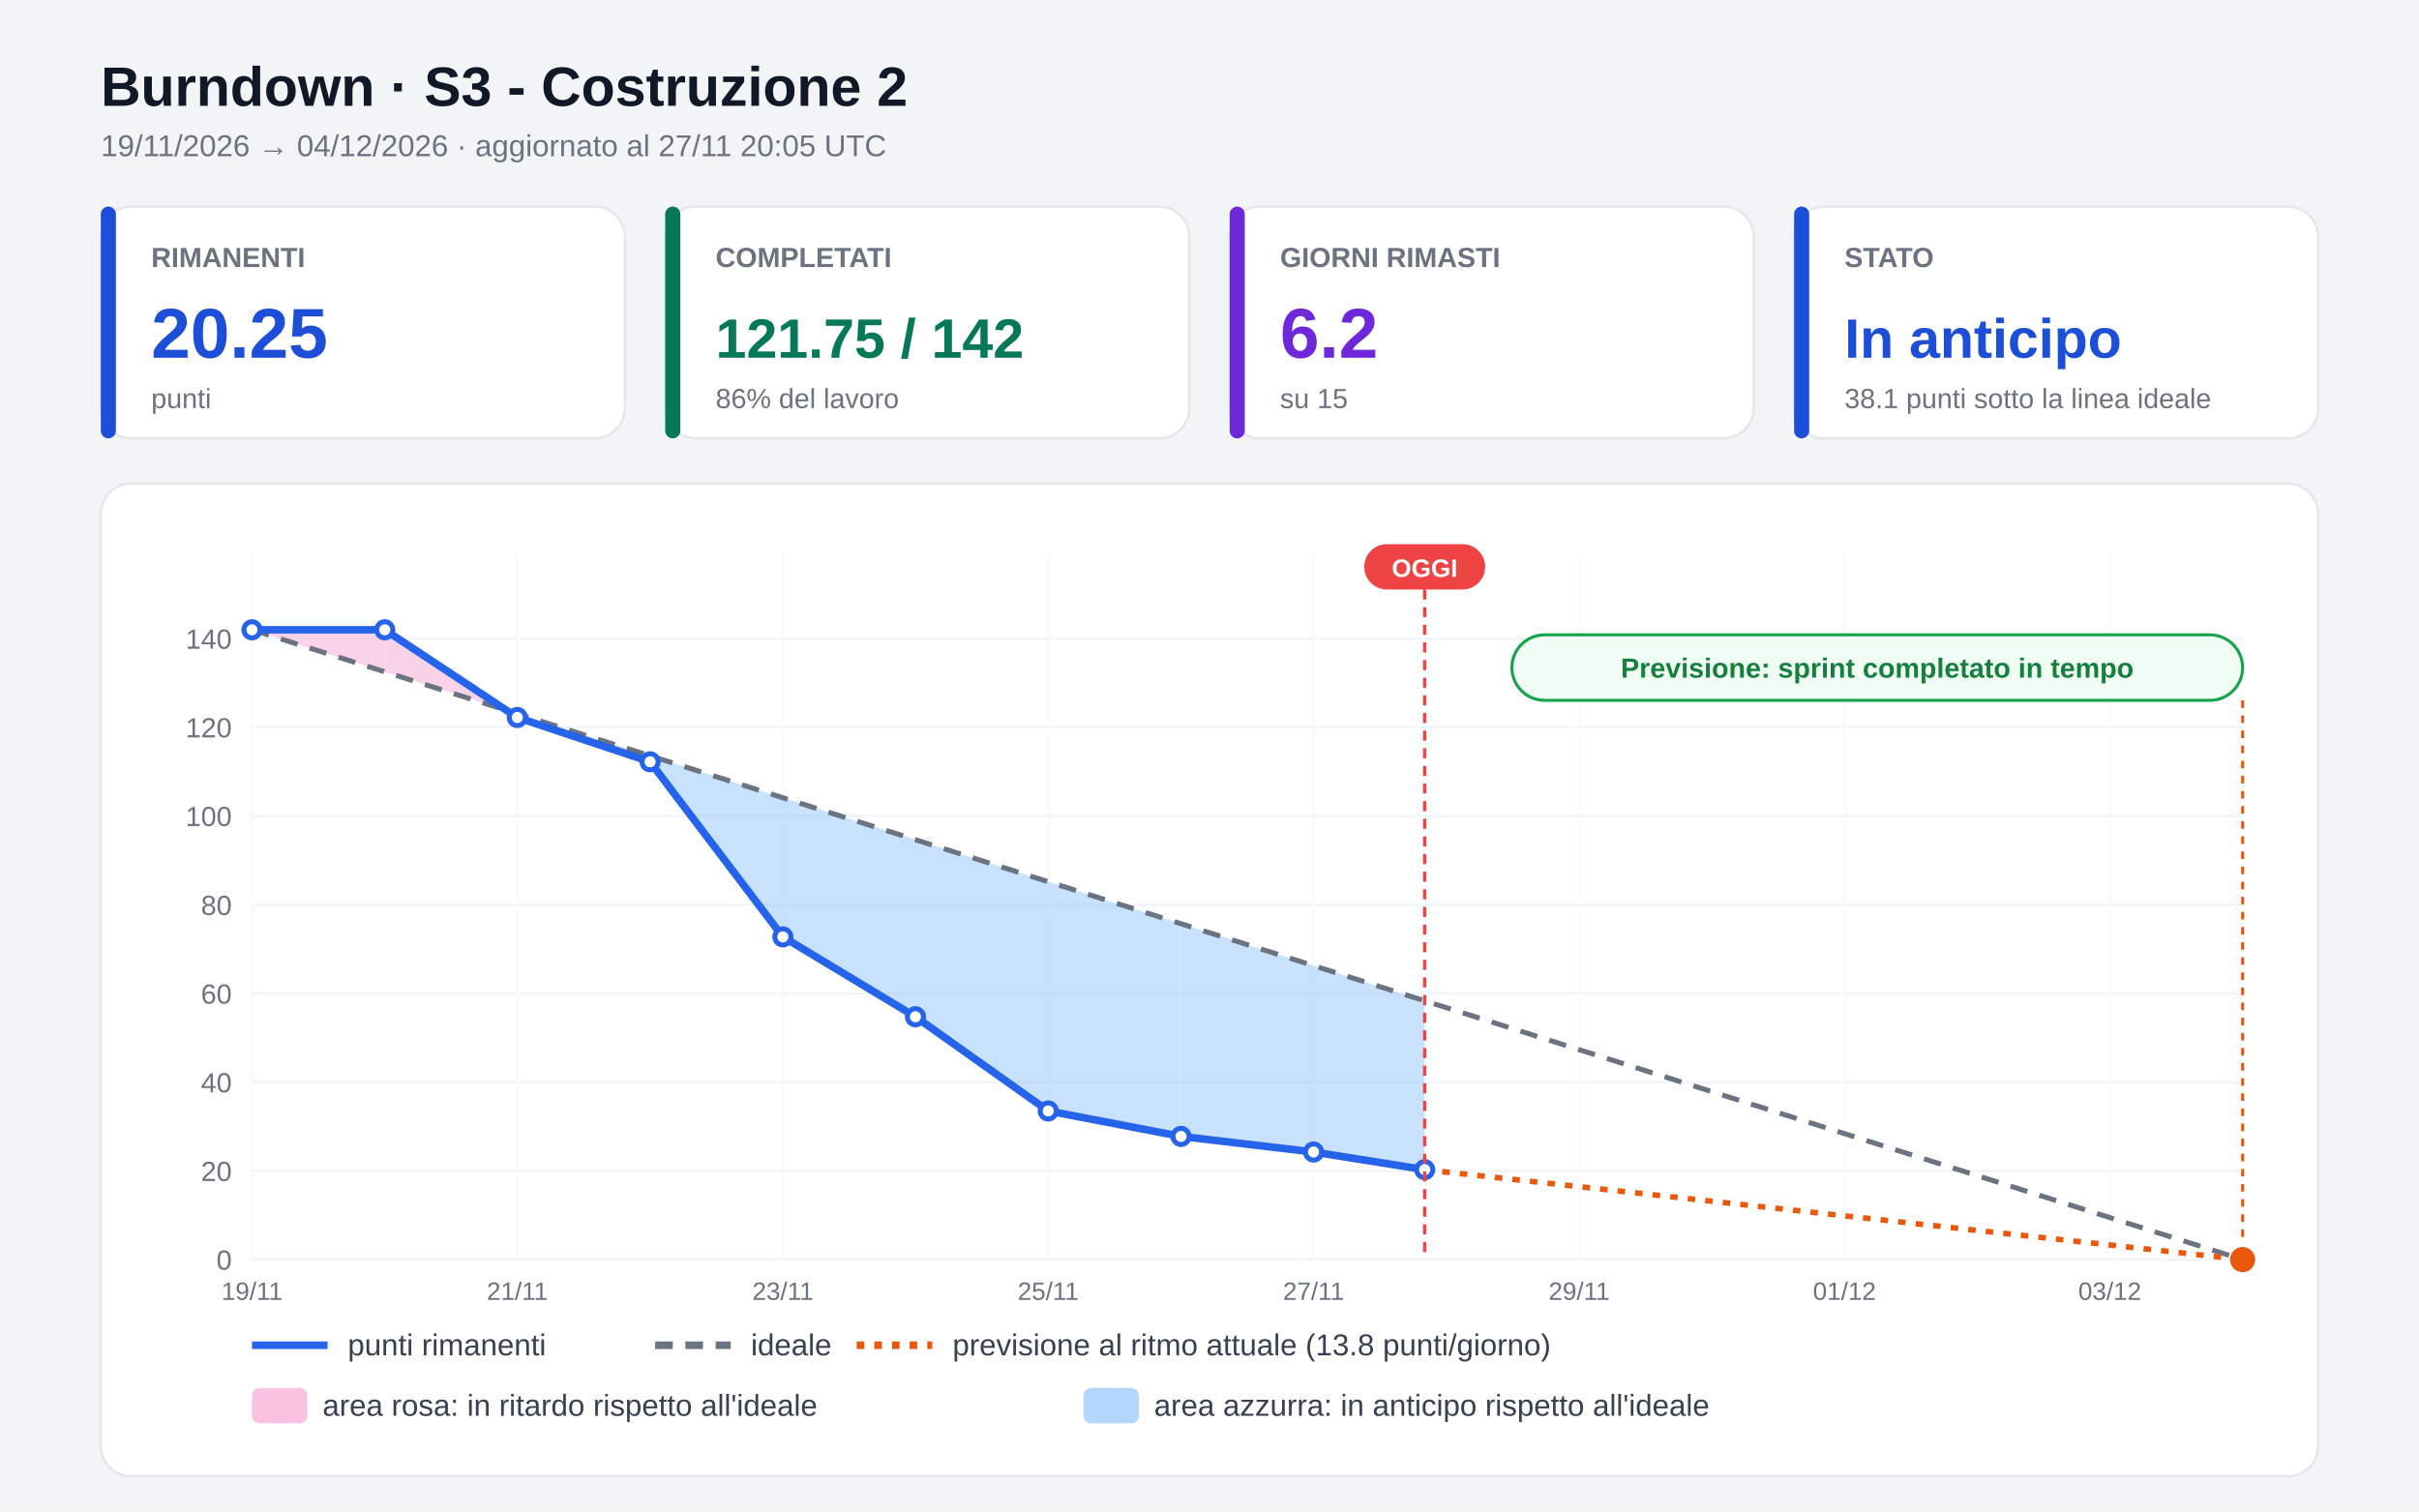
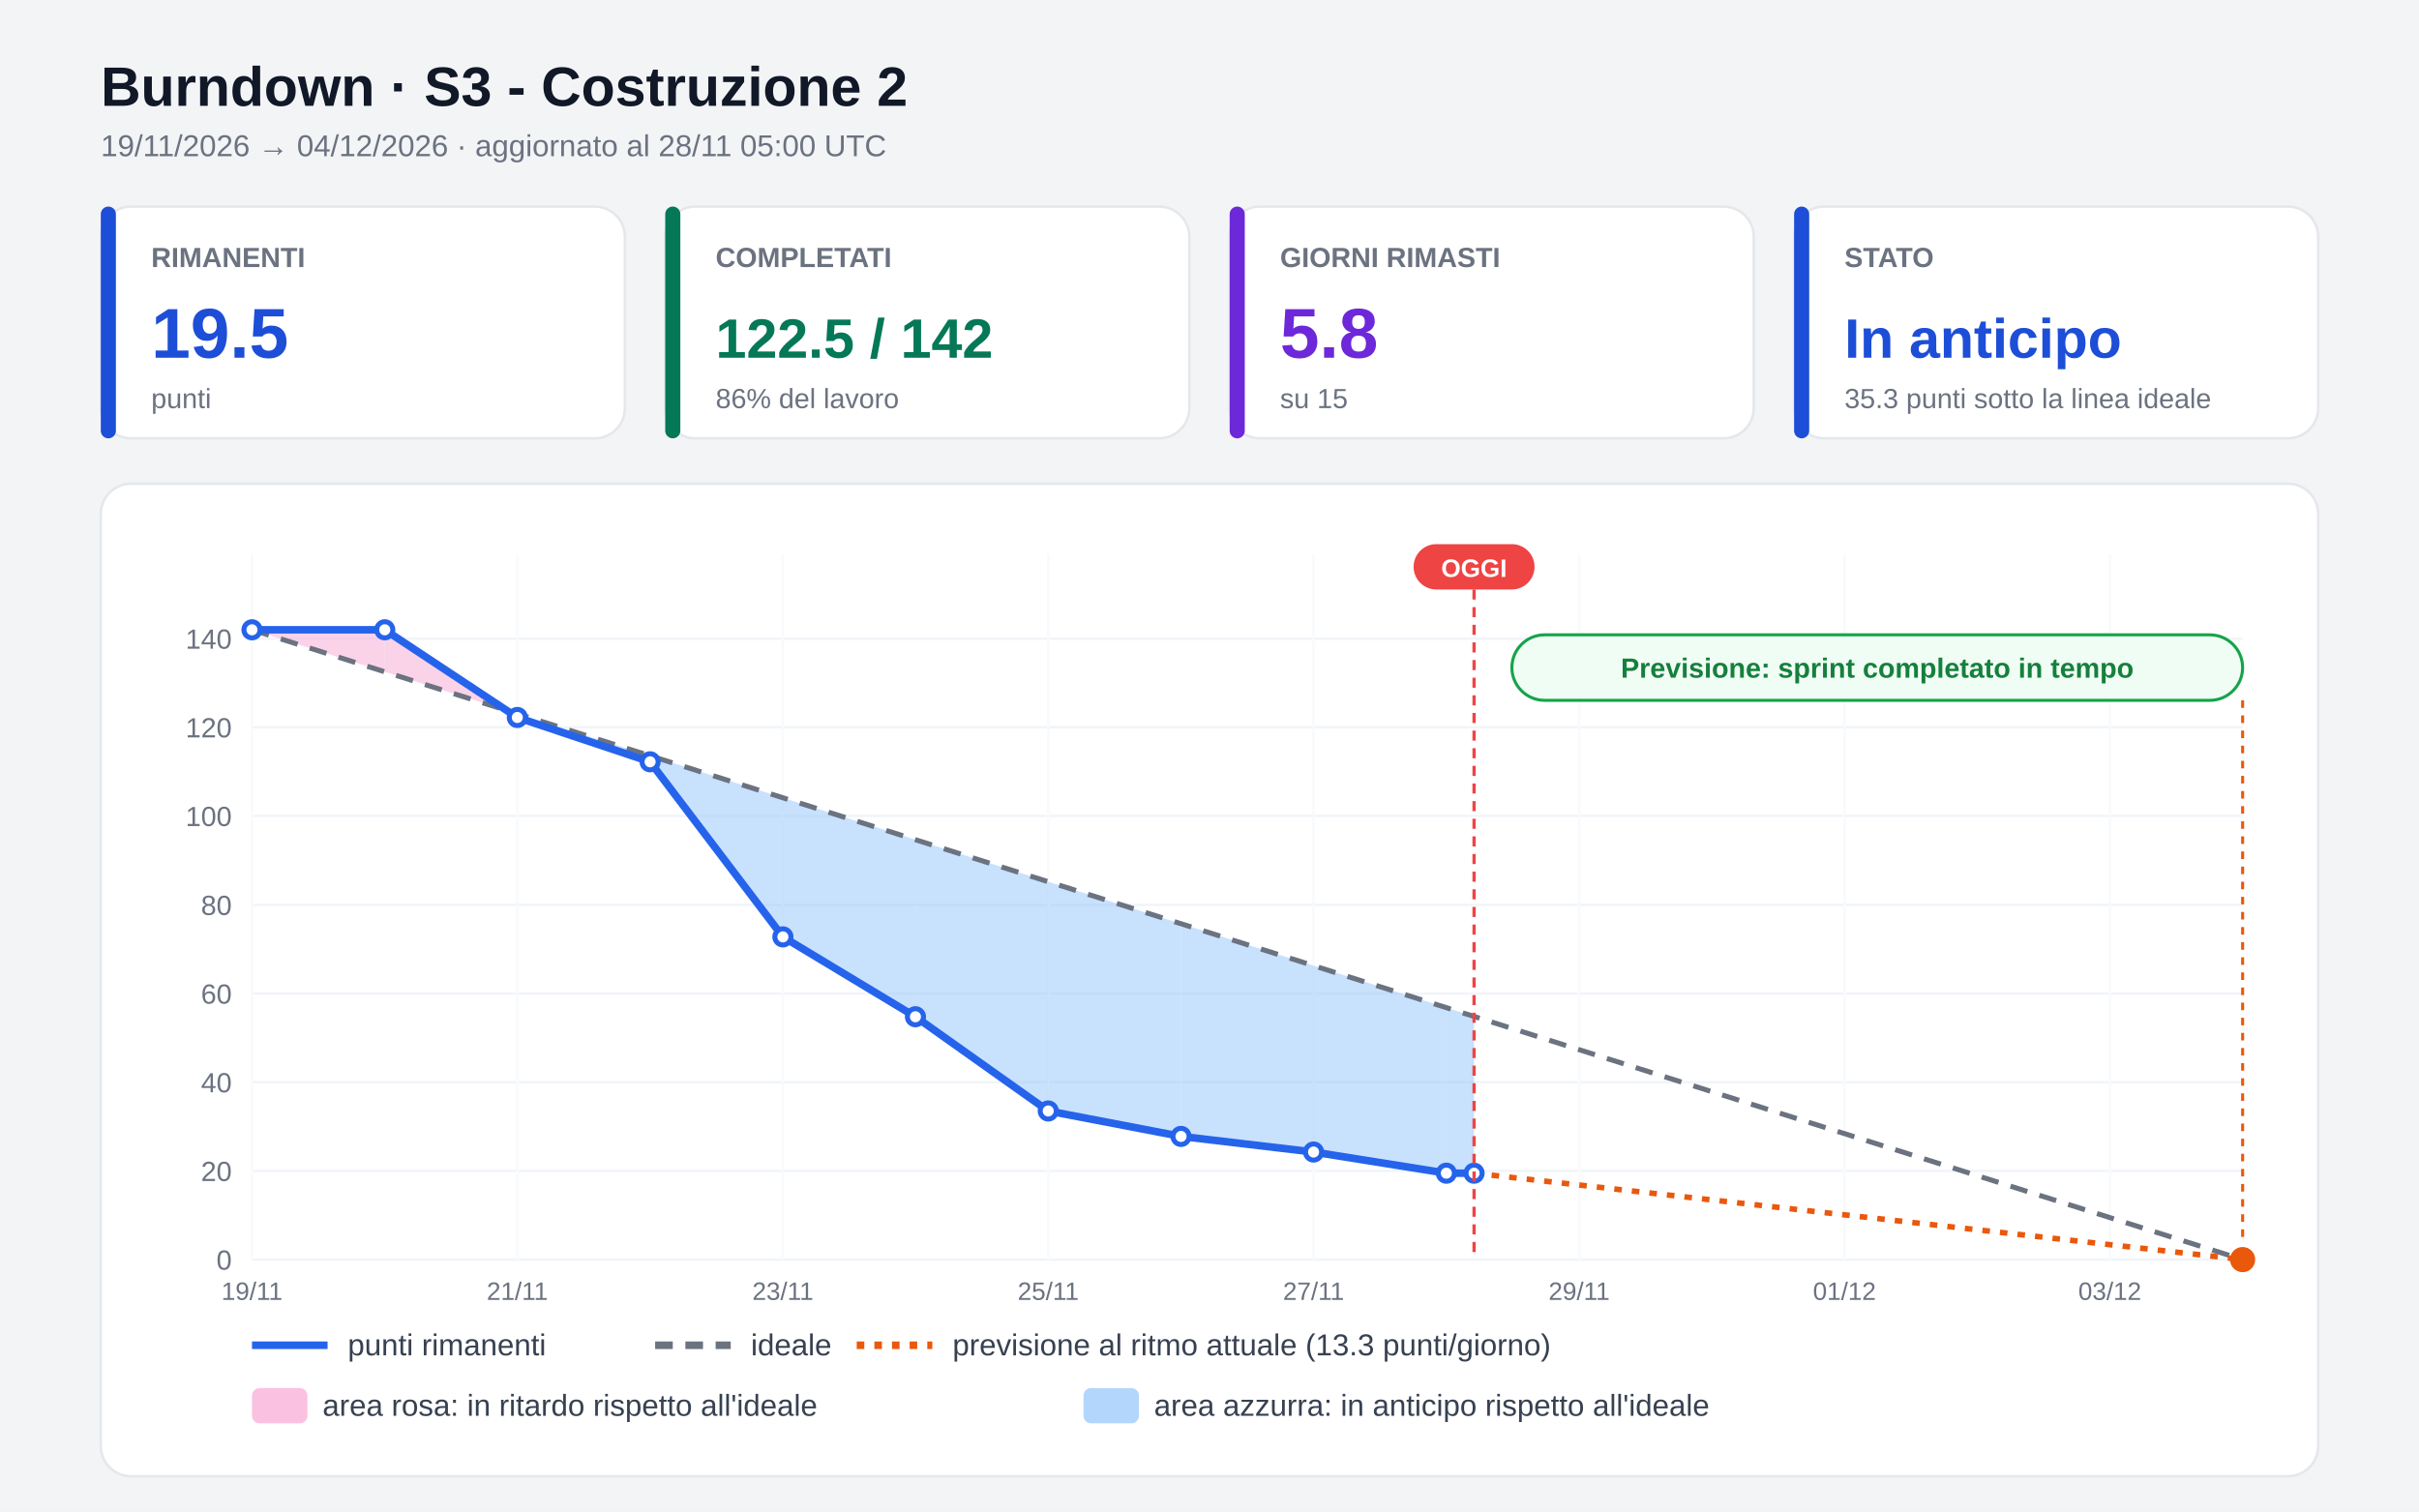
<svg xmlns="http://www.w3.org/2000/svg" viewBox="0 0 960 600" width="960" height="600" font-family="Arial">
  <rect width="960" height="600" fill="#f3f4f6" />
  <text x="40.0" y="42.0" font-size="22" text-anchor="start" fill="#111827" font-weight="bold">Burndown · S3 - Costruzione 2</text>
-   <text x="40.0" y="62.0" font-size="12" text-anchor="start" fill="#6b7280" font-weight="normal">19/11/2026 → 04/12/2026 · aggiornato al 27/11 20:05 UTC</text>
+   <text x="40.0" y="62.0" font-size="12" text-anchor="start" fill="#6b7280" font-weight="normal">19/11/2026 → 04/12/2026 · aggiornato al 28/11 05:00 UTC</text>
  <rect x="40.0" y="82.0" width="208.0" height="92.0" rx="12" fill="#ffffff" fill-opacity="1.0" stroke="#e5e7eb" stroke-width="1" />
  <rect x="40.0" y="82.0" width="6.0" height="92.0" rx="3" fill="#1d4ed8" fill-opacity="1.0" stroke="none" stroke-width="1" />
  <text x="60.0" y="106.0" font-size="11" text-anchor="start" fill="#6b7280" font-weight="bold">RIMANENTI</text>
-   <text x="60.0" y="142.0" font-size="28" text-anchor="start" fill="#1d4ed8" font-weight="bold">20.25</text>
+   <text x="60.0" y="142.0" font-size="28" text-anchor="start" fill="#1d4ed8" font-weight="bold">19.5</text>
  <text x="60.0" y="162.0" font-size="11" text-anchor="start" fill="#6b7280" font-weight="normal">punti</text>
  <rect x="264.0" y="82.0" width="208.0" height="92.0" rx="12" fill="#ffffff" fill-opacity="1.0" stroke="#e5e7eb" stroke-width="1" />
  <rect x="264.0" y="82.0" width="6.0" height="92.0" rx="3" fill="#047857" fill-opacity="1.0" stroke="none" stroke-width="1" />
  <text x="284.0" y="106.0" font-size="11" text-anchor="start" fill="#6b7280" font-weight="bold">COMPLETATI</text>
-   <text x="284.0" y="142.0" font-size="22" text-anchor="start" fill="#047857" font-weight="bold">121.75 / 142</text>
+   <text x="284.0" y="142.0" font-size="22" text-anchor="start" fill="#047857" font-weight="bold">122.5 / 142</text>
  <text x="284.0" y="162.0" font-size="11" text-anchor="start" fill="#6b7280" font-weight="normal">86% del lavoro</text>
  <rect x="488.0" y="82.0" width="208.0" height="92.0" rx="12" fill="#ffffff" fill-opacity="1.0" stroke="#e5e7eb" stroke-width="1" />
  <rect x="488.0" y="82.0" width="6.0" height="92.0" rx="3" fill="#6d28d9" fill-opacity="1.0" stroke="none" stroke-width="1" />
  <text x="508.0" y="106.0" font-size="11" text-anchor="start" fill="#6b7280" font-weight="bold">GIORNI RIMASTI</text>
-   <text x="508.0" y="142.0" font-size="28" text-anchor="start" fill="#6d28d9" font-weight="bold">6.2</text>
+   <text x="508.0" y="142.0" font-size="28" text-anchor="start" fill="#6d28d9" font-weight="bold">5.8</text>
  <text x="508.0" y="162.0" font-size="11" text-anchor="start" fill="#6b7280" font-weight="normal">su 15</text>
  <rect x="712.0" y="82.0" width="208.0" height="92.0" rx="12" fill="#ffffff" fill-opacity="1.0" stroke="#e5e7eb" stroke-width="1" />
  <rect x="712.0" y="82.0" width="6.0" height="92.0" rx="3" fill="#1d4ed8" fill-opacity="1.0" stroke="none" stroke-width="1" />
  <text x="732.0" y="106.0" font-size="11" text-anchor="start" fill="#6b7280" font-weight="bold">STATO</text>
  <text x="732.0" y="142.0" font-size="22" text-anchor="start" fill="#1d4ed8" font-weight="bold">In anticipo</text>
-   <text x="732.0" y="162.0" font-size="11" text-anchor="start" fill="#6b7280" font-weight="normal">38.1 punti sotto la linea ideale</text>
+   <text x="732.0" y="162.0" font-size="11" text-anchor="start" fill="#6b7280" font-weight="normal">35.3 punti sotto la linea ideale</text>
  <rect x="40.0" y="192.0" width="880.0" height="394.0" rx="12" fill="#ffffff" fill-opacity="1.0" stroke="#e5e7eb" stroke-width="1" />
  <line x1="100.0" y1="500.0" x2="890.0" y2="500.0" stroke="#f1f5f9" stroke-width="1" />
  <text x="92.0" y="504.0" font-size="11" text-anchor="end" fill="#6b7280" font-weight="normal">0</text>
  <line x1="100.0" y1="464.8" x2="890.0" y2="464.8" stroke="#f1f5f9" stroke-width="1" />
  <text x="92.0" y="468.8" font-size="11" text-anchor="end" fill="#6b7280" font-weight="normal">20</text>
  <line x1="100.0" y1="429.6" x2="890.0" y2="429.6" stroke="#f1f5f9" stroke-width="1" />
  <text x="92.0" y="433.6" font-size="11" text-anchor="end" fill="#6b7280" font-weight="normal">40</text>
  <line x1="100.0" y1="394.4" x2="890.0" y2="394.4" stroke="#f1f5f9" stroke-width="1" />
  <text x="92.0" y="398.4" font-size="11" text-anchor="end" fill="#6b7280" font-weight="normal">60</text>
  <line x1="100.0" y1="359.2" x2="890.0" y2="359.2" stroke="#f1f5f9" stroke-width="1" />
  <text x="92.0" y="363.2" font-size="11" text-anchor="end" fill="#6b7280" font-weight="normal">80</text>
  <line x1="100.0" y1="323.9" x2="890.0" y2="323.9" stroke="#f1f5f9" stroke-width="1" />
  <text x="92.0" y="327.9" font-size="11" text-anchor="end" fill="#6b7280" font-weight="normal">100</text>
  <line x1="100.0" y1="288.7" x2="890.0" y2="288.7" stroke="#f1f5f9" stroke-width="1" />
  <text x="92.0" y="292.7" font-size="11" text-anchor="end" fill="#6b7280" font-weight="normal">120</text>
  <line x1="100.0" y1="253.5" x2="890.0" y2="253.5" stroke="#f1f5f9" stroke-width="1" />
  <text x="92.0" y="257.5" font-size="11" text-anchor="end" fill="#6b7280" font-weight="normal">140</text>
  <line x1="100.0" y1="220.0" x2="100.0" y2="500.0" stroke="#f8fafc" stroke-width="1" />
  <text x="100.0" y="516.0" font-size="10" text-anchor="middle" fill="#6b7280" font-weight="normal">19/11</text>
  <line x1="205.3" y1="220.0" x2="205.3" y2="500.0" stroke="#f8fafc" stroke-width="1" />
  <text x="205.3" y="516.0" font-size="10" text-anchor="middle" fill="#6b7280" font-weight="normal">21/11</text>
  <line x1="310.7" y1="220.0" x2="310.7" y2="500.0" stroke="#f8fafc" stroke-width="1" />
  <text x="310.7" y="516.0" font-size="10" text-anchor="middle" fill="#6b7280" font-weight="normal">23/11</text>
  <line x1="416.0" y1="220.0" x2="416.0" y2="500.0" stroke="#f8fafc" stroke-width="1" />
  <text x="416.0" y="516.0" font-size="10" text-anchor="middle" fill="#6b7280" font-weight="normal">25/11</text>
  <line x1="521.3" y1="220.0" x2="521.3" y2="500.0" stroke="#f8fafc" stroke-width="1" />
  <text x="521.3" y="516.0" font-size="10" text-anchor="middle" fill="#6b7280" font-weight="normal">27/11</text>
  <line x1="626.7" y1="220.0" x2="626.7" y2="500.0" stroke="#f8fafc" stroke-width="1" />
  <text x="626.7" y="516.0" font-size="10" text-anchor="middle" fill="#6b7280" font-weight="normal">29/11</text>
  <line x1="732.0" y1="220.0" x2="732.0" y2="500.0" stroke="#f8fafc" stroke-width="1" />
  <text x="732.0" y="516.0" font-size="10" text-anchor="middle" fill="#6b7280" font-weight="normal">01/12</text>
  <line x1="837.3" y1="220.0" x2="837.3" y2="500.0" stroke="#f8fafc" stroke-width="1" />
  <text x="837.3" y="516.0" font-size="10" text-anchor="middle" fill="#6b7280" font-weight="normal">03/12</text>
  <polygon points="100.0,250.0 152.7,250.0 152.7,266.7 100.0,250.0" fill="#f9a8d4" fill-opacity="0.5" stroke="none" stroke-width="1.5" stroke-linejoin="round" />
  <polygon points="152.7,250.0 201.2,282.0 152.7,266.7" fill="#f9a8d4" fill-opacity="0.5" stroke="none" stroke-width="1.5" stroke-linejoin="round" />
  <polygon points="201.2,282.0 205.3,284.8 205.3,283.3" fill="#93c5fd" fill-opacity="0.5" stroke="none" stroke-width="1.5" stroke-linejoin="round" />
  <polygon points="205.3,284.8 258.0,302.4 258.0,300.0 205.3,283.3" fill="#93c5fd" fill-opacity="0.5" stroke="none" stroke-width="1.5" stroke-linejoin="round" />
  <polygon points="258.0,302.4 310.7,371.9 310.7,316.7 258.0,300.0" fill="#93c5fd" fill-opacity="0.5" stroke="none" stroke-width="1.5" stroke-linejoin="round" />
  <polygon points="310.7,371.9 363.3,403.6 363.3,333.3 310.7,316.7" fill="#93c5fd" fill-opacity="0.5" stroke="none" stroke-width="1.5" stroke-linejoin="round" />
  <polygon points="363.3,403.6 416.0,441.0 416.0,350.0 363.3,333.3" fill="#93c5fd" fill-opacity="0.5" stroke="none" stroke-width="1.5" stroke-linejoin="round" />
  <polygon points="416.0,441.0 468.7,451.1 468.7,366.7 416.0,350.0" fill="#93c5fd" fill-opacity="0.5" stroke="none" stroke-width="1.5" stroke-linejoin="round" />
  <polygon points="468.7,451.1 521.3,457.3 521.3,383.3 468.7,366.7" fill="#93c5fd" fill-opacity="0.5" stroke="none" stroke-width="1.5" stroke-linejoin="round" />
-   <polygon points="521.3,457.3 565.4,464.3 565.4,397.3 521.3,383.3" fill="#93c5fd" fill-opacity="0.5" stroke="none" stroke-width="1.5" stroke-linejoin="round" />
+   <polygon points="521.3,457.3 574.0,465.7 574.0,400.0 521.3,383.3" fill="#93c5fd" fill-opacity="0.5" stroke="none" stroke-width="1.5" stroke-linejoin="round" />
+   <polygon points="574.0,465.7 585.0,465.7 585.0,403.5 574.0,400.0" fill="#93c5fd" fill-opacity="0.5" stroke="none" stroke-width="1.5" stroke-linejoin="round" />
  <polyline points="100.0,250.0 890.0,500.0" fill="none" fill-opacity="1.0" stroke="#6b7280" stroke-width="2" stroke-linejoin="round" stroke-dasharray="7 5" />
-   <polyline points="565.4,464.3 890.0,500.0" fill="none" fill-opacity="1.0" stroke="#ea580c" stroke-width="2.2" stroke-linejoin="round" stroke-dasharray="3 4" />
-   <polyline points="100.0,250.0 152.7,250.0 205.3,284.8 258.0,302.4 310.7,371.9 363.3,403.6 416.0,441.0 468.7,451.1 521.3,457.3 565.4,464.3" fill="none" fill-opacity="1.0" stroke="#2563eb" stroke-width="3" stroke-linejoin="round" />
+   <polyline points="585.0,465.7 890.0,500.0" fill="none" fill-opacity="1.0" stroke="#ea580c" stroke-width="2.2" stroke-linejoin="round" stroke-dasharray="3 4" />
+   <polyline points="100.0,250.0 152.7,250.0 205.3,284.8 258.0,302.4 310.7,371.9 363.3,403.6 416.0,441.0 468.7,451.1 521.3,457.3 574.0,465.7 585.0,465.7" fill="none" fill-opacity="1.0" stroke="#2563eb" stroke-width="3" stroke-linejoin="round" />
  <circle cx="100.0" cy="250.0" r="3.2" fill="#ffffff" stroke="#2563eb" stroke-width="2" />
  <circle cx="152.7" cy="250.0" r="3.2" fill="#ffffff" stroke="#2563eb" stroke-width="2" />
  <circle cx="205.3" cy="284.8" r="3.2" fill="#ffffff" stroke="#2563eb" stroke-width="2" />
  <circle cx="258.0" cy="302.4" r="3.2" fill="#ffffff" stroke="#2563eb" stroke-width="2" />
  <circle cx="310.7" cy="371.9" r="3.2" fill="#ffffff" stroke="#2563eb" stroke-width="2" />
  <circle cx="363.3" cy="403.6" r="3.2" fill="#ffffff" stroke="#2563eb" stroke-width="2" />
  <circle cx="416.0" cy="441.0" r="3.2" fill="#ffffff" stroke="#2563eb" stroke-width="2" />
  <circle cx="468.7" cy="451.1" r="3.2" fill="#ffffff" stroke="#2563eb" stroke-width="2" />
  <circle cx="521.3" cy="457.3" r="3.2" fill="#ffffff" stroke="#2563eb" stroke-width="2" />
-   <circle cx="565.4" cy="464.3" r="3.2" fill="#ffffff" stroke="#2563eb" stroke-width="2" />
-   <line x1="565.4" y1="220.0" x2="565.4" y2="500.0" stroke="#ef4444" stroke-width="1.3" stroke-dasharray="4 3" />
-   <rect x="541.4" y="216.0" width="48.0" height="18.0" rx="9" fill="#ef4444" fill-opacity="1.0" stroke="none" stroke-width="1" />
-   <text x="565.4" y="229.0" font-size="10" text-anchor="middle" fill="#ffffff" font-weight="bold">OGGI</text>
+   <circle cx="574.0" cy="465.7" r="3.2" fill="#ffffff" stroke="#2563eb" stroke-width="2" />
+   <circle cx="585.0" cy="465.7" r="3.2" fill="#ffffff" stroke="#2563eb" stroke-width="2" />
+   <line x1="585.0" y1="220.0" x2="585.0" y2="500.0" stroke="#ef4444" stroke-width="1.3" stroke-dasharray="4 3" />
+   <rect x="561.0" y="216.0" width="48.0" height="18.0" rx="9" fill="#ef4444" fill-opacity="1.0" stroke="none" stroke-width="1" />
+   <text x="585.0" y="229.0" font-size="10" text-anchor="middle" fill="#ffffff" font-weight="bold">OGGI</text>
  <circle cx="890.0" cy="500.0" r="5" fill="#ea580c" />
  <line x1="890.0" y1="278.0" x2="890.0" y2="494.0" stroke="#ea580c" stroke-width="1.2" stroke-dasharray="3 3" />
  <rect x="600.0" y="252.0" width="290.0" height="26.0" rx="13" fill="#f0fdf4" fill-opacity="1.0" stroke="#16a34a" stroke-width="1.2" />
  <text x="745.0" y="269.0" font-size="11" text-anchor="middle" fill="#15803d" font-weight="bold">Previsione: sprint completato in tempo</text>
  <line x1="100.0" y1="534.0" x2="130.0" y2="534.0" stroke="#2563eb" stroke-width="3" />
  <text x="138.0" y="538.0" font-size="12" text-anchor="start" fill="#374151" font-weight="normal">punti rimanenti</text>
  <line x1="260.0" y1="534.0" x2="290.0" y2="534.0" stroke="#6b7280" stroke-width="3" stroke-dasharray="7 5" />
  <text x="298.0" y="538.0" font-size="12" text-anchor="start" fill="#374151" font-weight="normal">ideale</text>
  <line x1="340.0" y1="534.0" x2="370.0" y2="534.0" stroke="#ea580c" stroke-width="3" stroke-dasharray="3 4" />
-   <text x="378.0" y="538.0" font-size="12" text-anchor="start" fill="#374151" font-weight="normal">previsione al ritmo attuale (13.8 punti/giorno)</text>
+   <text x="378.0" y="538.0" font-size="12" text-anchor="start" fill="#374151" font-weight="normal">previsione al ritmo attuale (13.3 punti/giorno)</text>
  <rect x="100.0" y="551.0" width="22.0" height="14.0" rx="3" fill="#f9a8d4" fill-opacity="0.7" stroke="none" stroke-width="1" />
  <text x="128.0" y="562.0" font-size="12" text-anchor="start" fill="#374151" font-weight="normal">area rosa: in ritardo rispetto all'ideale</text>
  <rect x="430.0" y="551.0" width="22.0" height="14.0" rx="3" fill="#93c5fd" fill-opacity="0.7" stroke="none" stroke-width="1" />
  <text x="458.0" y="562.0" font-size="12" text-anchor="start" fill="#374151" font-weight="normal">area azzurra: in anticipo rispetto all'ideale</text>
</svg>
